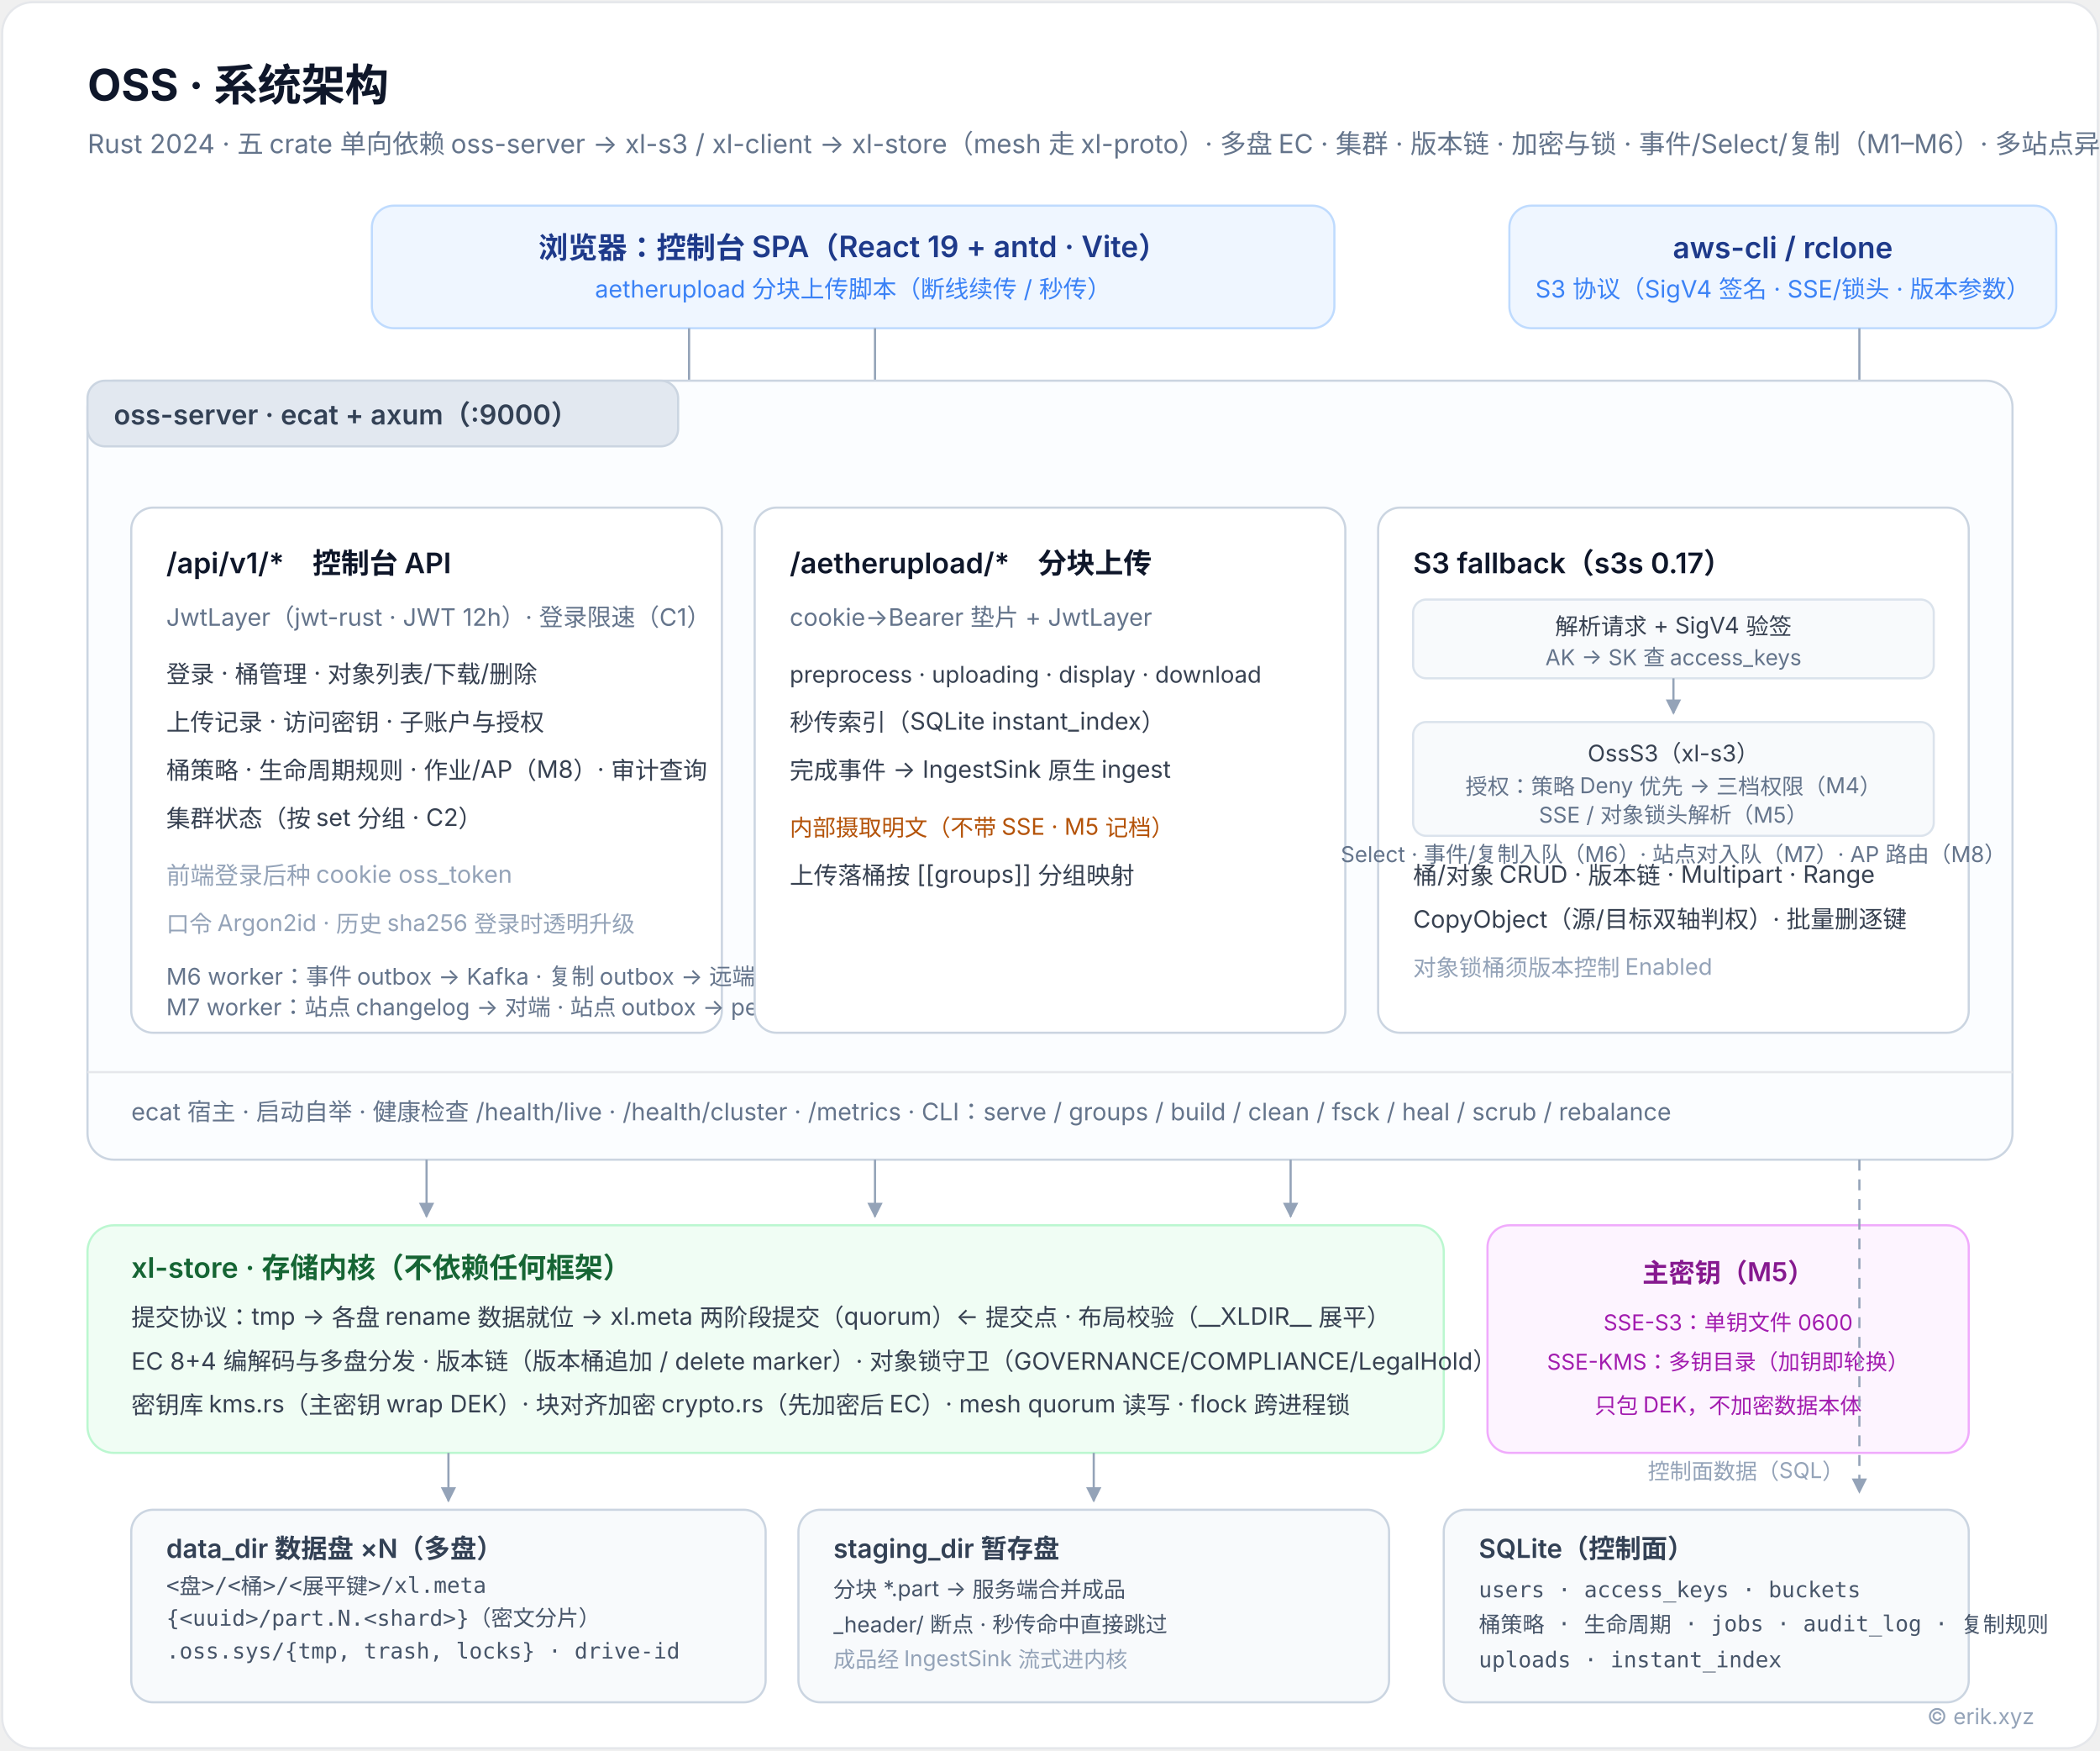
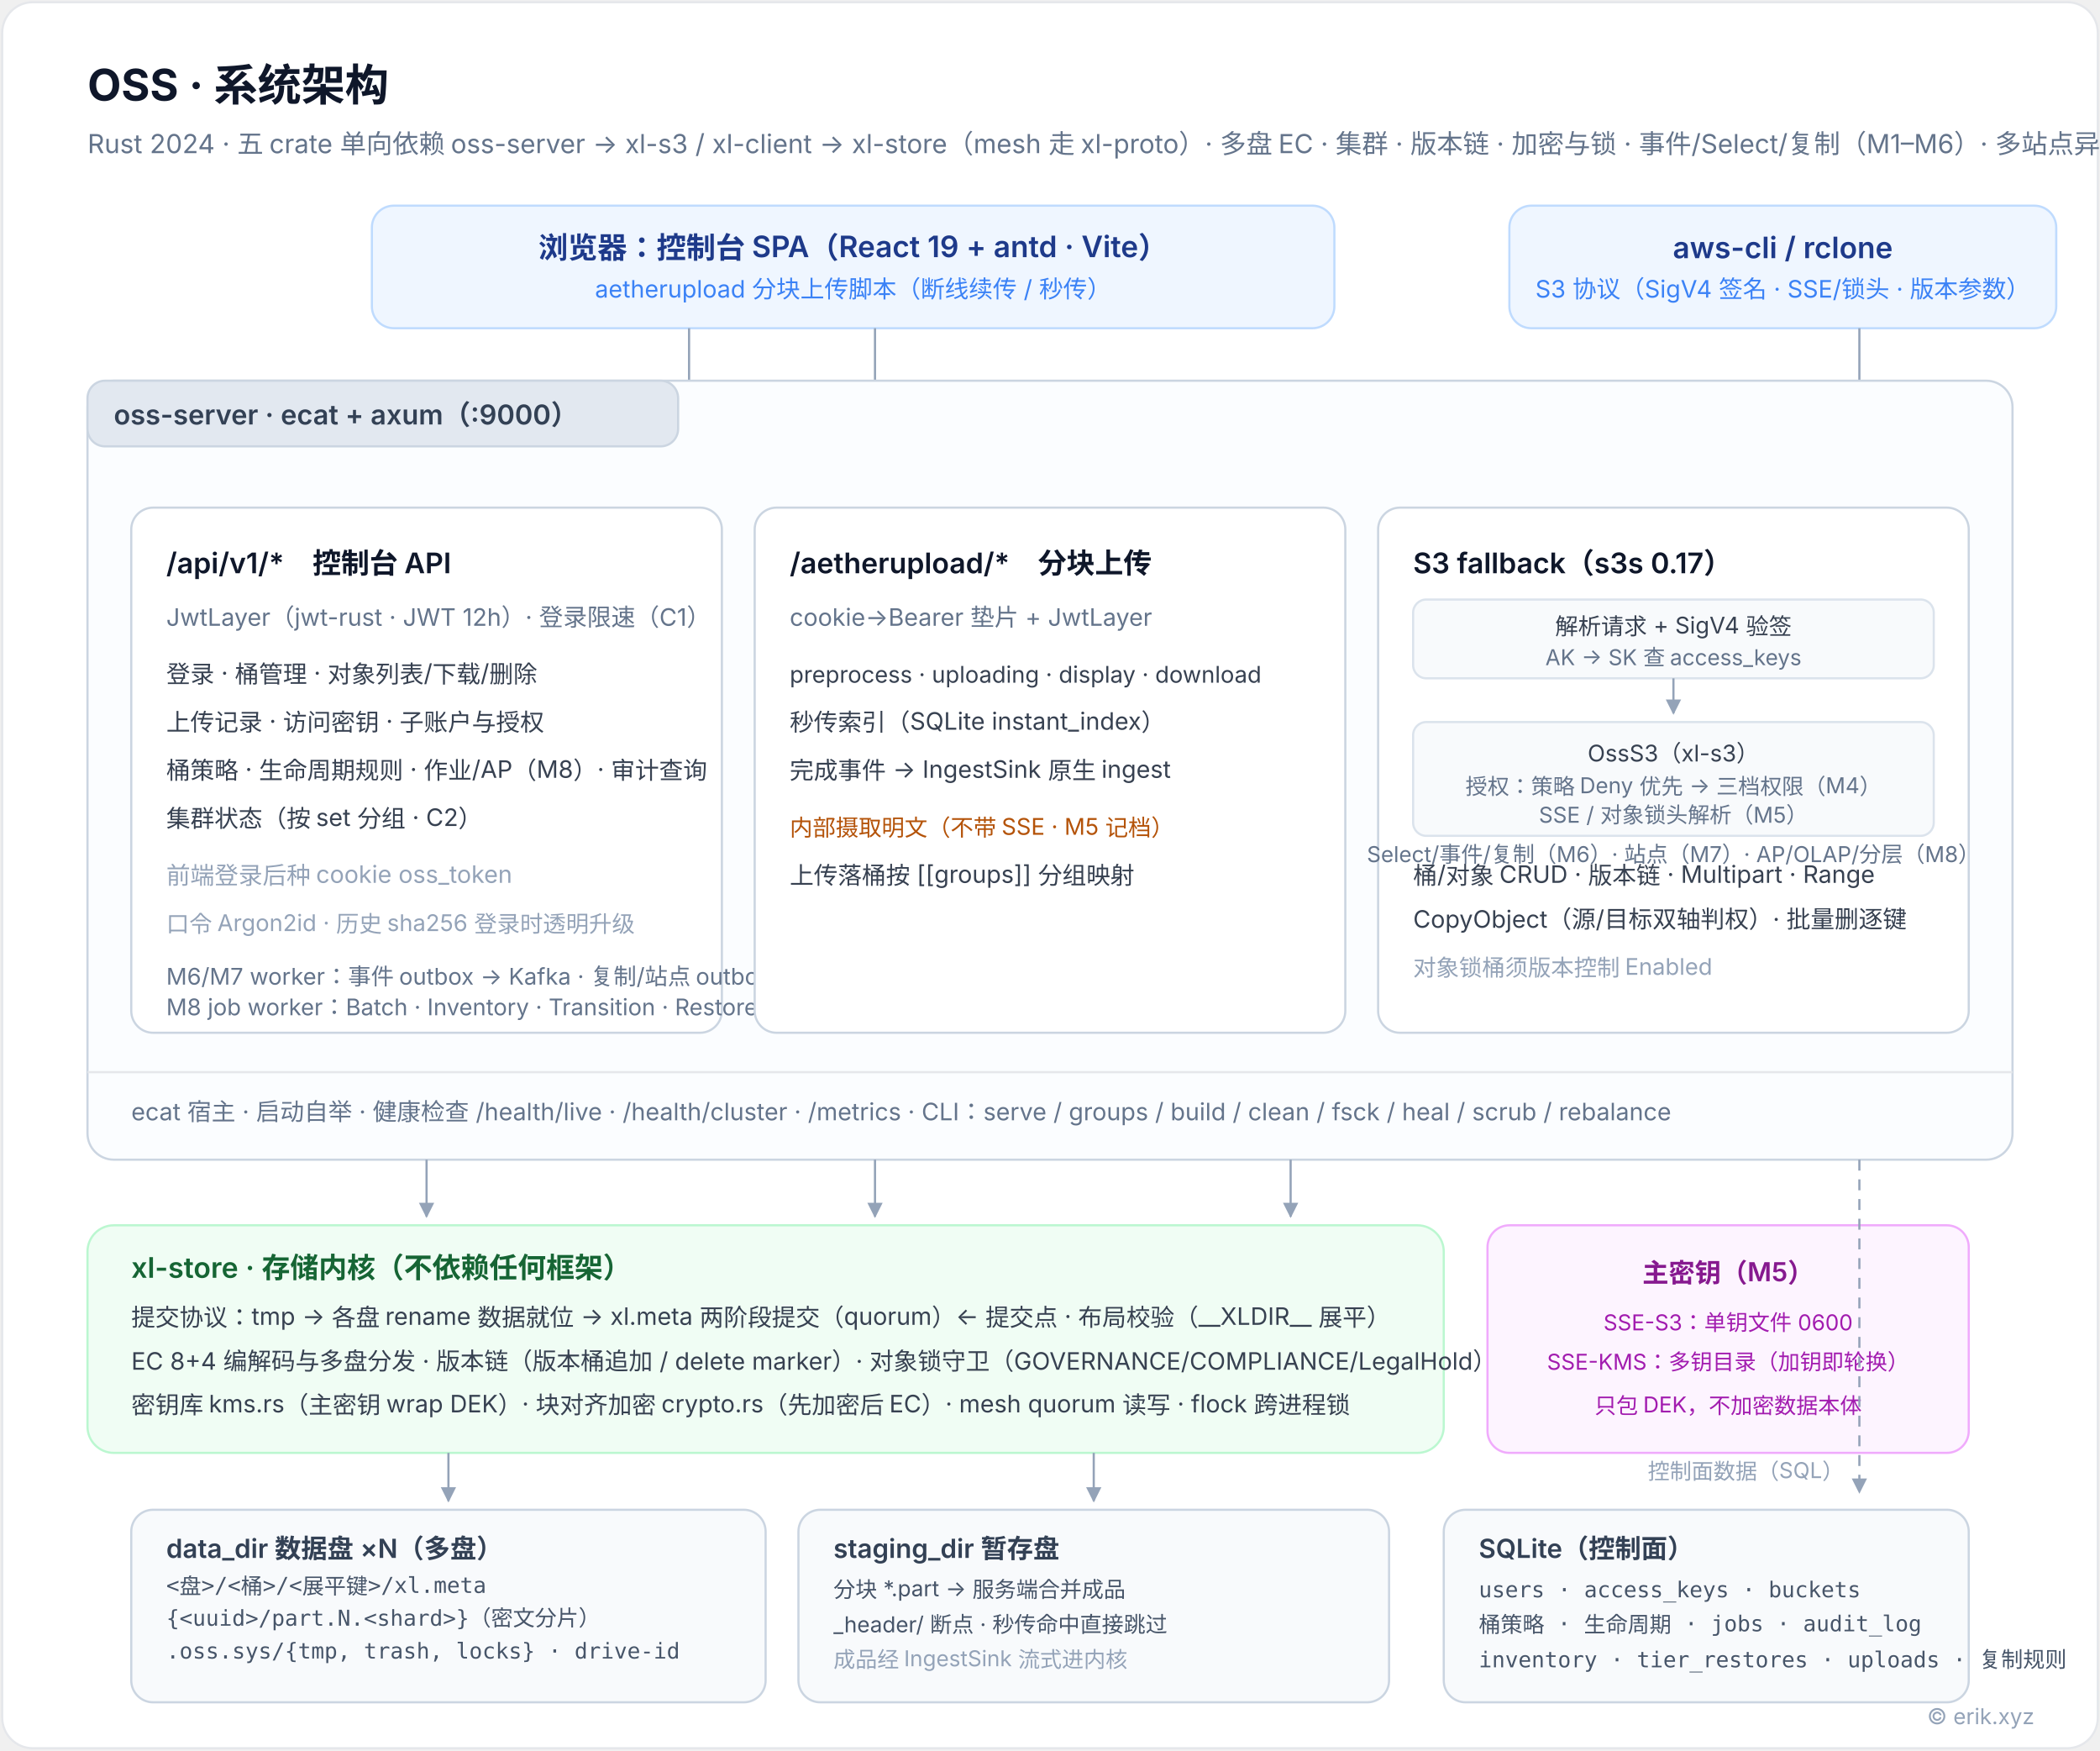
<svg xmlns="http://www.w3.org/2000/svg" viewBox="0 0 960 800" width="960" height="800" font-family="-apple-system, BlinkMacSystemFont, 'Segoe UI', 'Noto Sans SC', 'PingFang SC', 'Microsoft YaHei', sans-serif">
  <defs>
    <marker id="a" viewBox="0 0 10 10" refX="9" refY="5" markerWidth="7" markerHeight="7" orient="auto-start-reverse">
      <path d="M0,0 L10,5 L0,10 z" fill="#94a3b8" />
    </marker>
  </defs>
  <rect x="1" y="1" width="958" height="798" rx="14" fill="#ffffff" stroke="#e5e7eb" />
  <text x="40" y="46" font-size="20" font-weight="700" fill="#0f172a">OSS · 系统架构</text>
-   <text x="40" y="70" font-size="12" fill="#64748b">Rust 2024 · 五 crate 单向依赖 oss-server → xl-s3 / xl-client → xl-store（mesh 走 xl-proto）· 多盘 EC · 集群 · 版本链 · 加密与锁 · 事件/Select/复制（M1–M6）· 多站点异步复制（M7）· M8 控制面（AP/作业/分层）</text>
+   <text x="40" y="70" font-size="12" fill="#64748b">Rust 2024 · 五 crate 单向依赖 oss-server → xl-s3 / xl-client → xl-store（mesh 走 xl-proto）· 多盘 EC · 集群 · 版本链 · 加密与锁 · 事件/Select/复制（M1–M6）· 多站点异步复制（M7）· M8 控制面（AP/OLAP · 作业/Batch · Inventory · 分层/Restore · 控制台页）</text>
  <rect x="690" y="94" width="250" height="56" rx="10" fill="#eff6ff" stroke="#bfdbfe" />
  <text x="815" y="118" font-size="13.5" font-weight="600" fill="#1e3a8a" text-anchor="middle">aws-cli / rclone</text>
  <text x="815" y="136" font-size="11" fill="#3b82f6" text-anchor="middle">S3 协议（SigV4 签名 · SSE/锁头 · 版本参数）</text>
  <rect x="170" y="94" width="440" height="56" rx="10" fill="#eff6ff" stroke="#bfdbfe" />
  <text x="390" y="118" font-size="13.5" font-weight="600" fill="#1e3a8a" text-anchor="middle">浏览器：控制台 SPA（React 19 + antd · Vite）</text>
  <text x="390" y="136" font-size="11" fill="#3b82f6" text-anchor="middle">aetherupload 分块上传脚本（断线续传 / 秒传）</text>
  <line x1="850" y1="150" x2="850" y2="228" stroke="#94a3b8" marker-end="url(#a)" />
  <line x1="315" y1="150" x2="315" y2="228" stroke="#94a3b8" marker-end="url(#a)" />
  <line x1="400" y1="150" x2="400" y2="228" stroke="#94a3b8" marker-end="url(#a)" />
  <rect x="40" y="174" width="880" height="356" rx="12" fill="#fbfdff" stroke="#cbd5e1" />
  <rect x="40" y="174" width="270" height="30" rx="8" fill="#e2e8f0" stroke="#cbd5e1" />
  <text x="52" y="194" font-size="12.5" font-weight="600" fill="#334155">oss-server · ecat + axum（:9000）</text>
  <rect x="60" y="232" width="270" height="240" rx="10" fill="#ffffff" stroke="#cbd5e1" />
  <text x="76" y="262" font-size="13" font-weight="600" fill="#0f172a">/api/v1/*　控制台 API</text>
  <text x="76" y="286" font-size="11" fill="#64748b">JwtLayer（jwt-rust · JWT 12h）· 登录限速（C1）</text>
  <text x="76" y="312" font-size="11" fill="#374151">登录 · 桶管理 · 对象列表/下载/删除</text>
  <text x="76" y="334" font-size="11" fill="#374151">上传记录 · 访问密钥 · 子账户与授权</text>
  <text x="76" y="356" font-size="11" fill="#374151">桶策略 · 生命周期规则 · 作业/AP（M8）· 审计查询</text>
  <text x="76" y="378" font-size="11" fill="#374151">集群状态（按 set 分组 · C2）</text>
  <text x="76" y="404" font-size="11" fill="#94a3b8">前端登录后种 cookie oss_token</text>
  <text x="76" y="426" font-size="10.5" fill="#94a3b8">口令 Argon2id · 历史 sha256 登录时透明升级</text>
-   <text x="76" y="450" font-size="10.5" fill="#64748b">M6 worker：事件 outbox → Kafka · 复制 outbox → 远端</text>
-   <text x="76" y="464" font-size="10.5" fill="#64748b">M7 worker：站点 changelog → 对端 · 站点 outbox → peer</text>
+   <text x="76" y="450" font-size="10.5" fill="#64748b">M6/M7 worker：事件 outbox → Kafka · 复制/站点 outbox → 远端/peer</text>
+   <text x="76" y="464" font-size="10.5" fill="#64748b">M8 job worker：Batch · Inventory · Transition · Restore</text>
  <rect x="345" y="232" width="270" height="240" rx="10" fill="#ffffff" stroke="#cbd5e1" />
  <text x="361" y="262" font-size="13" font-weight="600" fill="#0f172a">/aetherupload/*　分块上传</text>
  <text x="361" y="286" font-size="11" fill="#64748b">cookie→Bearer 垫片 + JwtLayer</text>
  <text x="361" y="312" font-size="10.5" fill="#374151">preprocess · uploading · display · download</text>
  <text x="361" y="334" font-size="11" fill="#374151">秒传索引（SQLite instant_index）</text>
  <text x="361" y="356" font-size="11" fill="#374151">完成事件 → IngestSink 原生 ingest</text>
  <text x="361" y="382" font-size="10.5" fill="#b45309">内部摄取明文（不带 SSE · M5 记档）</text>
  <text x="361" y="404" font-size="11" fill="#374151">上传落桶按 [[groups]] 分组映射</text>
  <rect x="630" y="232" width="270" height="240" rx="10" fill="#ffffff" stroke="#cbd5e1" />
  <text x="646" y="262" font-size="13" font-weight="600" fill="#0f172a">S3 fallback（s3s 0.17）</text>
  <rect x="646" y="274" width="238" height="36" rx="6" fill="#f8fafc" stroke="#dbe3ec" />
  <text x="765" y="290" font-size="10.5" fill="#374151" text-anchor="middle">解析请求 + SigV4 验签</text>
  <text x="765" y="304" font-size="10" fill="#64748b" text-anchor="middle">AK → SK 查 access_keys</text>
  <line x1="765" y1="310" x2="765" y2="326" stroke="#94a3b8" marker-end="url(#a)" />
  <rect x="646" y="330" width="238" height="52" rx="6" fill="#f8fafc" stroke="#dbe3ec" />
  <text x="765" y="348" font-size="10.5" fill="#374151" text-anchor="middle">OssS3（xl-s3）</text>
  <text x="765" y="363" font-size="10" fill="#64748b" text-anchor="middle">授权：策略 Deny 优先 → 三档权限（M4）</text>
  <text x="765" y="376" font-size="10" fill="#64748b" text-anchor="middle">SSE / 对象锁头解析（M5）</text>
-   <text x="765" y="394" font-size="10" fill="#64748b" text-anchor="middle">Select · 事件/复制入队（M6）· 站点对入队（M7）· AP 路由（M8）</text>
+   <text x="765" y="394" font-size="10" fill="#64748b" text-anchor="middle">Select/事件/复制（M6）· 站点（M7）· AP/OLAP/分层（M8）</text>
  <text x="646" y="404" font-size="11" fill="#374151">桶/对象 CRUD · 版本链 · Multipart · Range</text>
  <text x="646" y="424" font-size="11" fill="#374151">CopyObject（源/目标双轴判权）· 批量删逐键</text>
  <text x="646" y="446" font-size="10.5" fill="#94a3b8">对象锁桶须版本控制 Enabled</text>
  <line x1="40" y1="490" x2="920" y2="490" stroke="#e5e7eb" />
  <text x="60" y="512" font-size="11" fill="#64748b">ecat 宿主 · 启动自举 · 健康检查 /health/live · /health/cluster · /metrics · CLI：serve / groups / build / clean / fsck / heal / scrub / rebalance</text>
  <line x1="195" y1="530" x2="195" y2="556" stroke="#94a3b8" marker-end="url(#a)" />
  <line x1="400" y1="530" x2="400" y2="556" stroke="#94a3b8" marker-end="url(#a)" />
  <line x1="590" y1="530" x2="590" y2="556" stroke="#94a3b8" marker-end="url(#a)" />
  <rect x="40" y="560" width="620" height="104" rx="12" fill="#f0fdf4" stroke="#bbf7d0" />
  <text x="60" y="584" font-size="13" font-weight="600" fill="#166534">xl-store · 存储内核（不依赖任何框架）</text>
  <text x="60" y="606" font-size="11" fill="#374151">提交协议：tmp → 各盘 rename 数据就位 → xl.meta 两阶段提交（quorum）← 提交点 · 布局校验（__XLDIR__ 展平）</text>
  <text x="60" y="626" font-size="11" fill="#374151">EC 8+4 编解码与多盘分发 · 版本链（版本桶追加 / delete marker）· 对象锁守卫（GOVERNANCE/COMPLIANCE/LegalHold） · 复制状态（M6）</text>
  <text x="60" y="646" font-size="11" fill="#374151">密钥库 kms.rs（主密钥 wrap DEK）· 块对齐加密 crypto.rs（先加密后 EC）· mesh quorum 读写 · flock 跨进程锁</text>
  <rect x="680" y="560" width="220" height="104" rx="10" fill="#fdf4ff" stroke="#f0abfc" />
  <text x="790" y="586" font-size="12" font-weight="600" fill="#86198f" text-anchor="middle">主密钥（M5）</text>
  <text x="790" y="608" font-size="10" fill="#a21caf" text-anchor="middle">SSE-S3：单钥文件 0600</text>
  <text x="790" y="626" font-size="10" fill="#a21caf" text-anchor="middle">SSE-KMS：多钥目录（加钥即轮换）</text>
  <text x="790" y="646" font-size="10" fill="#a21caf" text-anchor="middle">只包 DEK，不加密数据本体</text>
  <line x1="850" y1="530" x2="850" y2="682" stroke="#94a3b8" stroke-dasharray="5 4" marker-end="url(#a)" />
  <text x="843" y="676" font-size="10" fill="#94a3b8" text-anchor="end">控制面数据（SQL）</text>
  <line x1="205" y1="664" x2="205" y2="686" stroke="#94a3b8" marker-end="url(#a)" />
  <line x1="500" y1="664" x2="500" y2="686" stroke="#94a3b8" marker-end="url(#a)" />
  <rect x="60" y="690" width="290" height="88" rx="10" fill="#f8fafc" stroke="#cbd5e1" />
  <text x="76" y="712" font-size="12" font-weight="600" fill="#334155">data_dir 数据盘 ×N（多盘）</text>
  <text x="76" y="728" font-size="10" fill="#475569" font-family="ui-monospace, SFMono-Regular, Menlo, monospace">&lt;盘&gt;/&lt;桶&gt;/&lt;展平键&gt;/xl.meta</text>
  <text x="76" y="743" font-size="10" fill="#475569" font-family="ui-monospace, SFMono-Regular, Menlo, monospace">{&lt;uuid&gt;/part.N.&lt;shard&gt;}（密文分片）</text>
  <text x="76" y="758" font-size="10" fill="#475569" font-family="ui-monospace, SFMono-Regular, Menlo, monospace">.oss.sys/{tmp, trash, locks} · drive-id</text>
  <rect x="365" y="690" width="270" height="88" rx="10" fill="#f8fafc" stroke="#cbd5e1" />
  <text x="381" y="712" font-size="12" font-weight="600" fill="#334155">staging_dir 暂存盘</text>
  <text x="381" y="730" font-size="10" fill="#475569">分块 *.part → 服务端合并成品</text>
  <text x="381" y="746" font-size="10" fill="#475569">_header/ 断点 · 秒传命中直接跳过</text>
  <text x="381" y="762" font-size="10" fill="#94a3b8">成品经 IngestSink 流式进内核</text>
  <rect x="660" y="690" width="240" height="88" rx="10" fill="#f8fafc" stroke="#cbd5e1" />
  <text x="676" y="712" font-size="12" font-weight="600" fill="#334155">SQLite（控制面）</text>
  <text x="676" y="730" font-size="10" fill="#475569" font-family="ui-monospace, SFMono-Regular, Menlo, monospace">users · access_keys · buckets</text>
-   <text x="676" y="746" font-size="10" fill="#475569" font-family="ui-monospace, SFMono-Regular, Menlo, monospace">桶策略 · 生命周期 · jobs · audit_log · 复制规则</text>
-   <text x="676" y="762" font-size="10" fill="#475569" font-family="ui-monospace, SFMono-Regular, Menlo, monospace">uploads · instant_index</text>
+   <text x="676" y="746" font-size="10" fill="#475569" font-family="ui-monospace, SFMono-Regular, Menlo, monospace">桶策略 · 生命周期 · jobs · audit_log</text>
+   <text x="676" y="762" font-size="10" fill="#475569" font-family="ui-monospace, SFMono-Regular, Menlo, monospace">inventory · tier_restores · uploads · 复制规则</text>
  <text x="930" y="788" font-size="10" fill="#94a3b8" text-anchor="end">© erik.xyz</text>
</svg>
